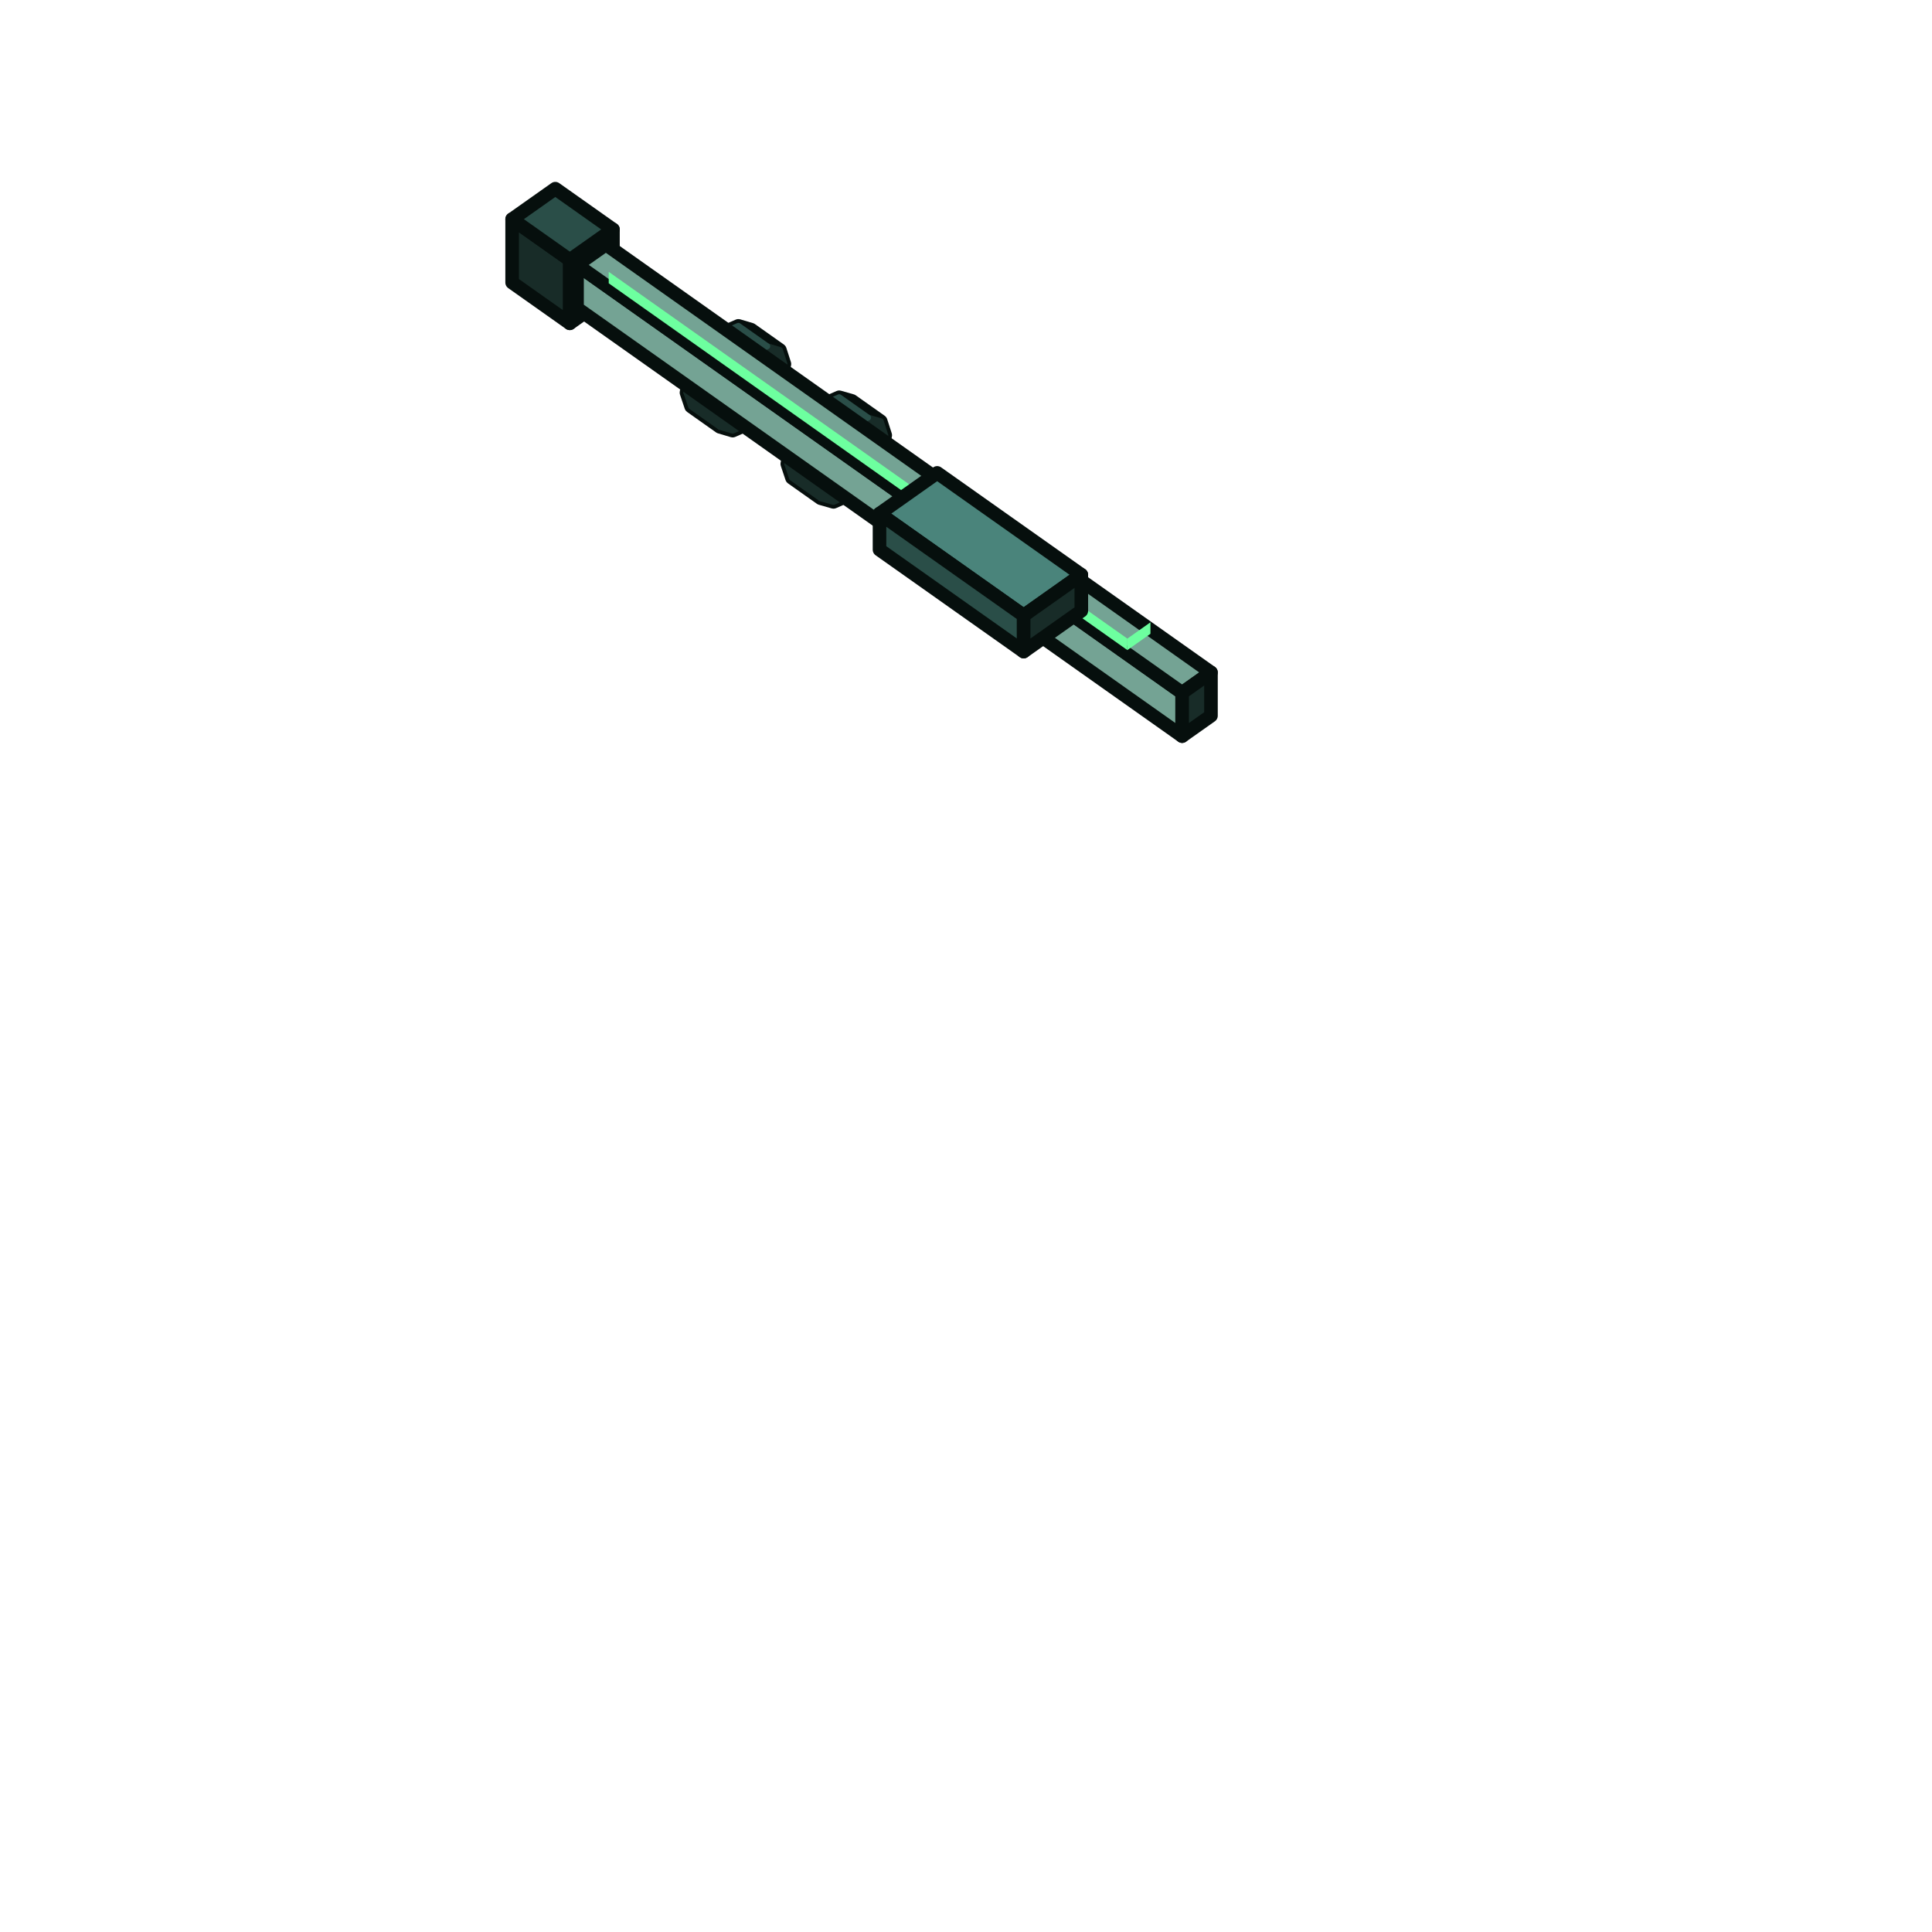
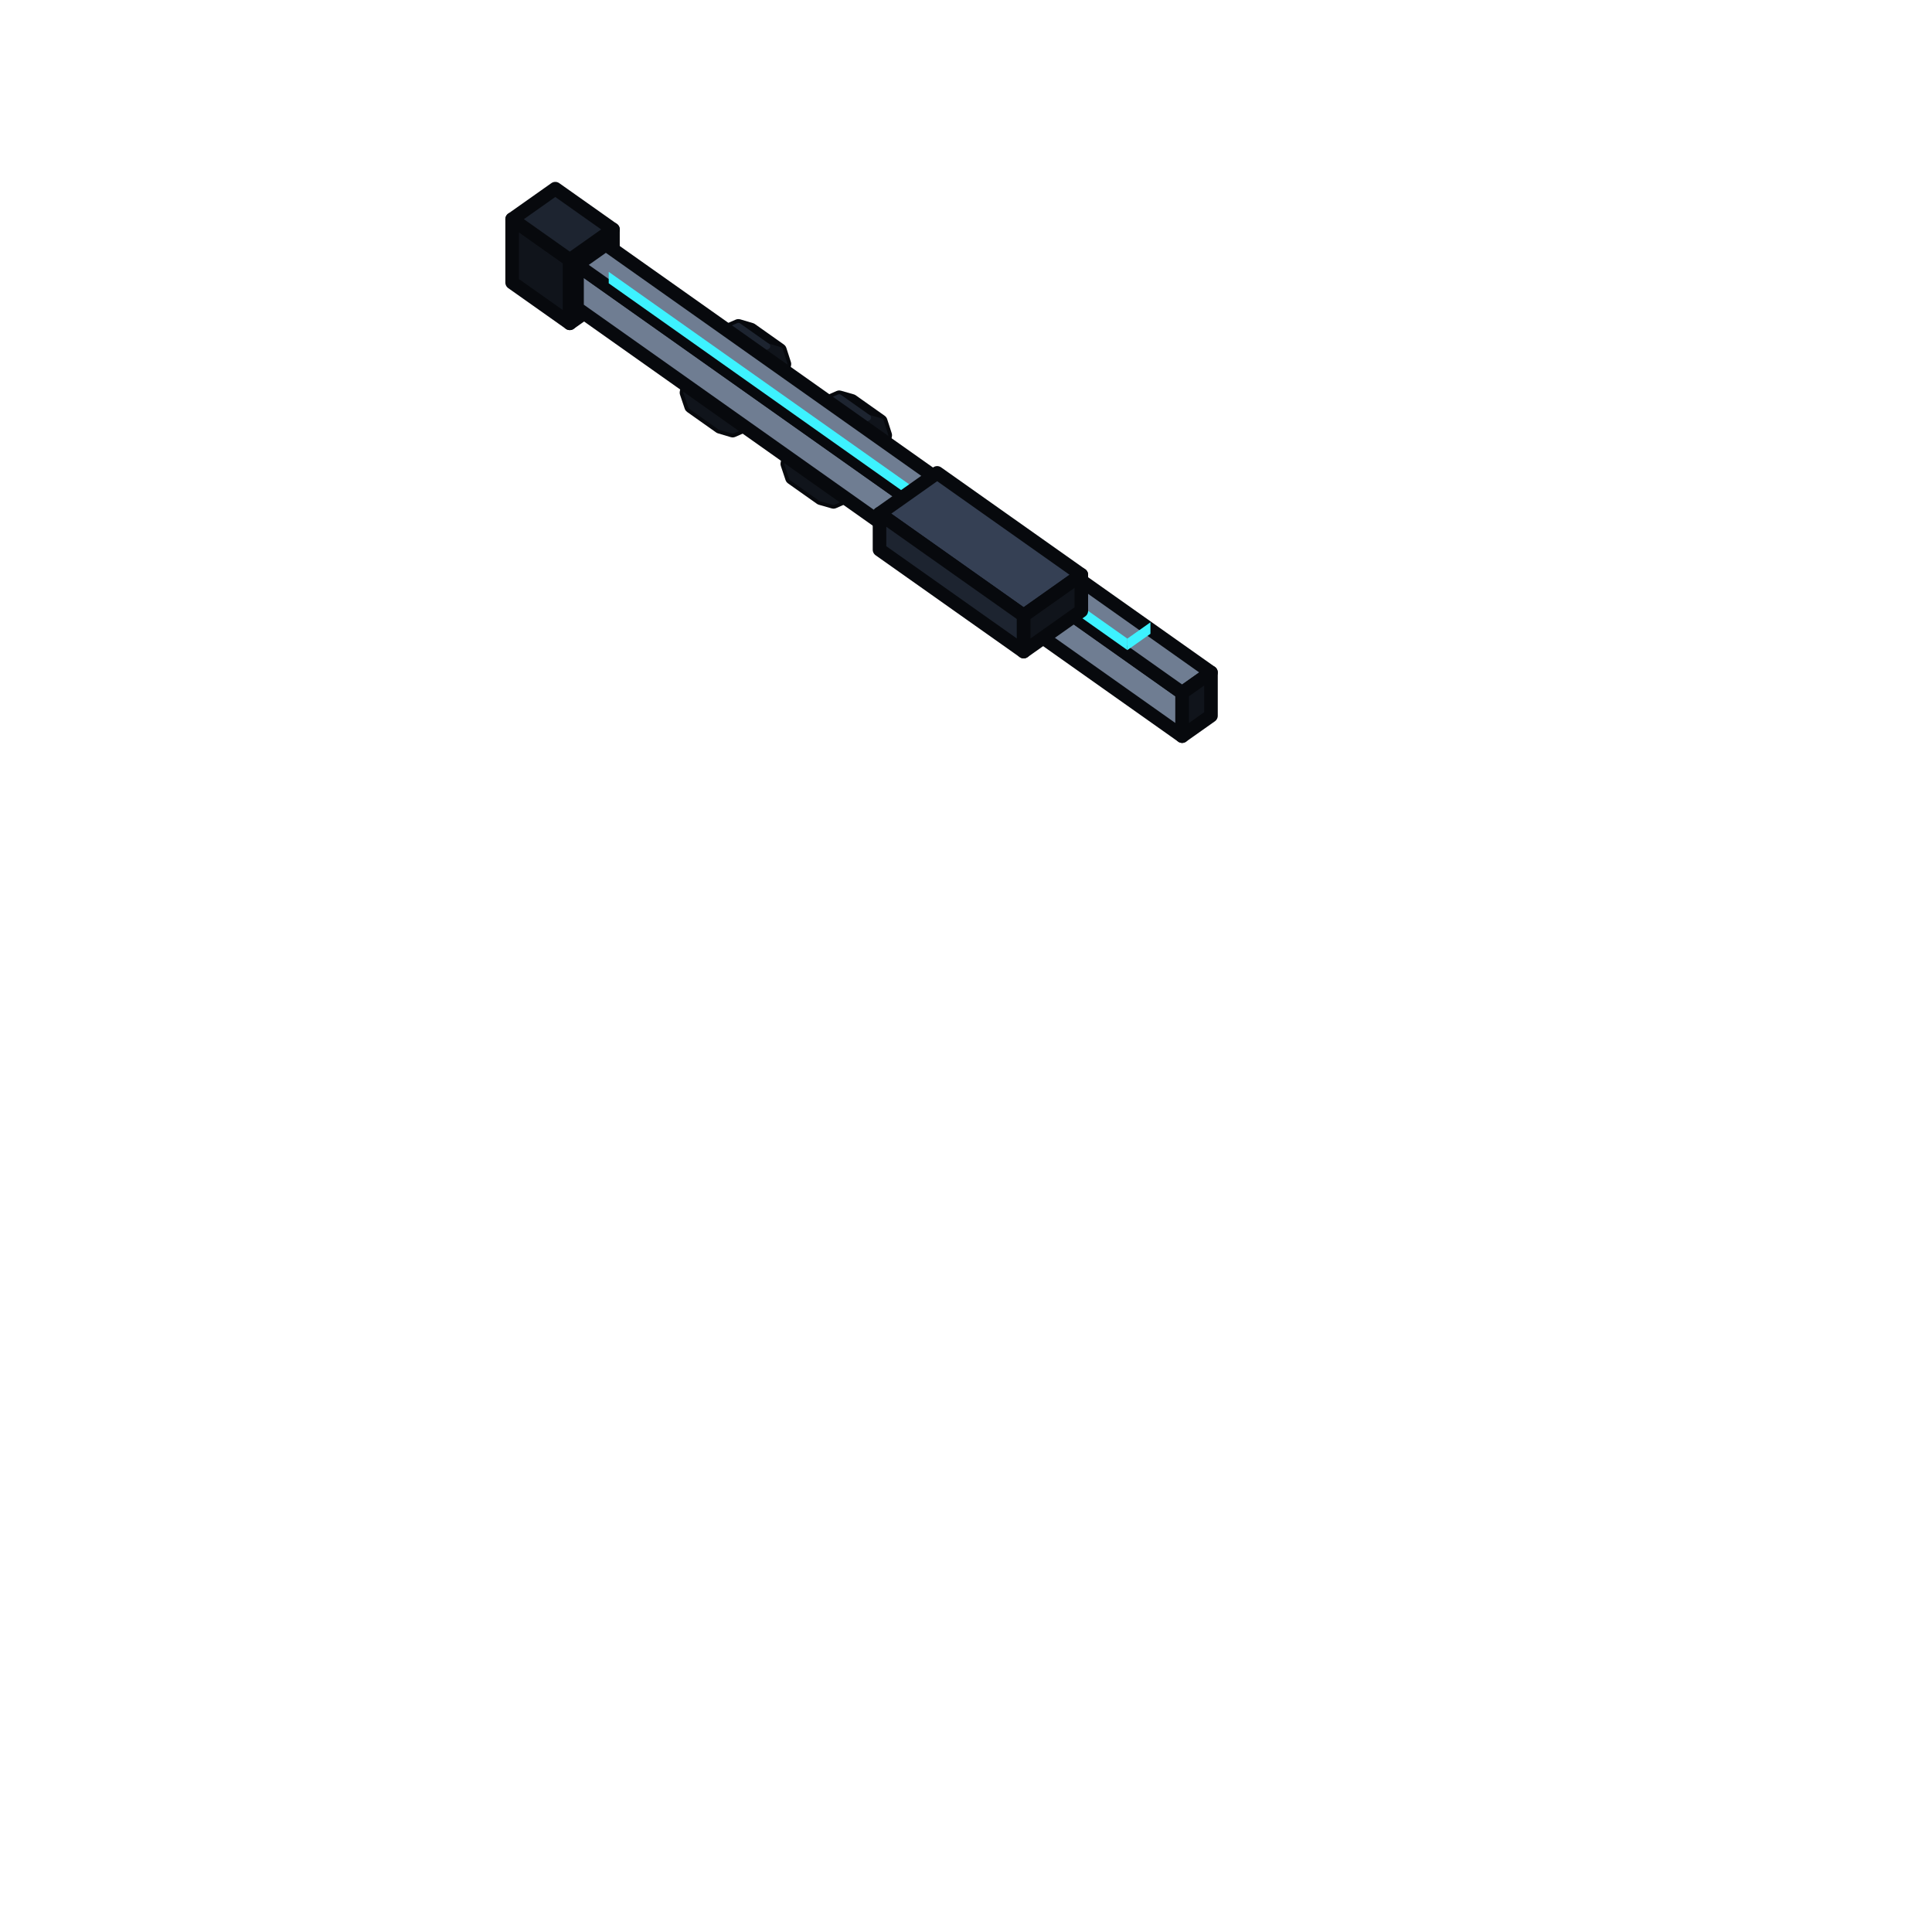
<svg xmlns="http://www.w3.org/2000/svg" viewBox="0 0 128 128" width="128" height="128" data-part-id="eq_rail_lance" data-type="equipment" data-direction="west">
-   <g stroke="#060f0d" stroke-width="0.9" stroke-linejoin="round">
-     <path d="M33.93 18.72 L37.75 21.42 L37.75 17.22 L33.93 14.52 Z" fill="#182c28" />
-     <path d="M37.75 21.42 L40.61 19.4 L40.61 15.2 L37.75 17.22 Z" fill="#182c28" />
-     <path d="M40.61 15.2 L36.79 12.5 L33.93 14.52 L37.75 17.22 Z" fill="#2a4e48" />
+   <g stroke="#07090d" stroke-width="0.9" stroke-linejoin="round">
+     <path d="M33.93 18.72 L37.75 21.42 L37.75 17.22 L33.93 14.52 Z" fill="#10141b" />
+     <path d="M37.75 21.42 L40.61 19.4 L40.61 15.2 L37.75 17.22 Z" fill="#10141b" />
+     <path d="M40.61 15.2 L36.79 12.5 L33.93 14.52 L37.75 17.22 Z" fill="#1d2430" />
    <path d="M45.48 26.01 L45.79 24.64 L46.63 23.21 L47.77 22.09 L48.92 21.59 L49.76 21.84 L51.67 23.19 L51.97 24.12 L51.67 25.48 L50.83 26.91 L49.68 28.03 L48.54 28.53 L47.7 28.28 L45.79 26.93 Z" fill="none" />
-     <path d="M47.7 28.28 L48.54 28.53 L49.68 28.03 L50.83 26.91 L51.67 25.48 L51.97 24.12 L51.67 23.19 L50.83 22.94 L49.68 23.44 L48.54 24.56 L47.7 25.99 L47.39 27.36 Z" fill="#182c28" stroke="#182c28" stroke-width="0.4" />
-     <path d="M49.68 23.44 L50.83 22.94 L48.92 21.59 L47.77 22.09 Z" fill="#2a4e48" stroke="#2a4e48" stroke-width="0.4" />
-     <path d="M47.7 28.28 L47.39 27.36 L45.48 26.01 L45.79 26.93 Z" fill="#182c28" stroke="#182c28" stroke-width="0.4" />
-     <path d="M47.39 27.36 L47.7 25.99 L45.79 24.64 L45.48 26.01 Z" fill="#182c28" stroke="#182c28" stroke-width="0.4" />
-     <path d="M48.54 24.56 L49.68 23.44 L47.77 22.09 L46.63 23.21 Z" fill="#2a4e48" stroke="#2a4e48" stroke-width="0.4" />
-     <path d="M47.7 25.99 L48.54 24.56 L46.63 23.21 L45.79 24.64 Z" fill="#2a4e48" stroke="#2a4e48" stroke-width="0.4" />
+     <path d="M47.7 28.28 L48.54 28.53 L49.68 28.03 L50.83 26.91 L51.67 25.48 L51.97 24.12 L51.67 23.19 L50.83 22.94 L49.68 23.44 L48.54 24.56 L47.7 25.99 L47.39 27.36 Z" fill="#10141b" stroke="#10141b" stroke-width="0.4" />
+     <path d="M49.68 23.44 L50.83 22.94 L48.92 21.59 L47.77 22.09 Z" fill="#1d2430" stroke="#1d2430" stroke-width="0.4" />
+     <path d="M47.7 28.28 L47.39 27.36 L45.48 26.01 L45.79 26.93 Z" fill="#10141b" stroke="#10141b" stroke-width="0.4" />
+     <path d="M47.39 27.36 L47.7 25.99 L45.79 24.64 L45.48 26.01 Z" fill="#10141b" stroke="#10141b" stroke-width="0.4" />
+     <path d="M48.54 24.56 L49.68 23.44 L47.77 22.09 L46.63 23.21 Z" fill="#1d2430" stroke="#1d2430" stroke-width="0.4" />
+     <path d="M47.7 25.99 L48.54 24.56 L46.63 23.21 L45.79 24.64 Z" fill="#1d2430" stroke="#1d2430" stroke-width="0.4" />
    <path d="M52.16 30.73 L52.47 29.37 L53.31 27.94 L54.45 26.82 L55.6 26.32 L56.44 26.56 L58.35 27.91 L58.65 28.84 L58.35 30.2 L57.51 31.63 L56.36 32.75 L55.22 33.25 L54.38 33.01 L52.47 31.66 Z" fill="none" />
-     <path d="M54.38 33.01 L55.22 33.25 L56.36 32.75 L57.51 31.63 L58.35 30.2 L58.65 28.84 L58.35 27.91 L57.51 27.67 L56.36 28.17 L55.22 29.29 L54.38 30.72 L54.07 32.08 Z" fill="#182c28" stroke="#182c28" stroke-width="0.4" />
-     <path d="M56.36 28.17 L57.51 27.67 L55.6 26.32 L54.45 26.82 Z" fill="#2a4e48" stroke="#2a4e48" stroke-width="0.4" />
-     <path d="M54.38 33.01 L54.07 32.08 L52.16 30.73 L52.47 31.66 Z" fill="#182c28" stroke="#182c28" stroke-width="0.4" />
-     <path d="M54.07 32.08 L54.38 30.72 L52.47 29.37 L52.16 30.73 Z" fill="#182c28" stroke="#182c28" stroke-width="0.4" />
-     <path d="M55.22 29.29 L56.36 28.17 L54.45 26.82 L53.31 27.94 Z" fill="#2a4e48" stroke="#2a4e48" stroke-width="0.4" />
-     <path d="M54.38 30.72 L55.22 29.29 L53.31 27.94 L52.47 29.37 Z" fill="#2a4e48" stroke="#2a4e48" stroke-width="0.4" />
-     <path d="M38.23 20.42 L78.32 48.77 L78.32 45.9 L38.23 17.55 Z" fill="#74a394" />
-     <path d="M76.22 41.23 L41.85 16.93 L40.33 18.01 L74.69 42.31 Z" fill="#6dff9f" stroke="none" />
-     <path d="M80.23 44.55 L40.14 16.2 L38.23 17.55 L78.32 45.9 Z" fill="#74a394" />
-     <path d="M40.33 18.77 L74.69 43.07 L74.69 42.31 L40.33 18.01 Z" fill="#6dff9f" stroke="none" />
-     <path d="M71.64 38.08 L62.09 31.33 L58.27 34.03 L67.82 40.78 Z" fill="#4a847b" />
-     <path d="M58.27 36.42 L67.82 43.17 L67.82 40.78 L58.27 34.03 Z" fill="#2a4e48" />
-     <path d="M67.82 43.17 L71.64 40.47 L71.64 38.08 L67.82 40.78 Z" fill="#182c28" />
-     <path d="M74.69 43.07 L76.22 41.99 L76.22 41.23 L74.69 42.31 Z" fill="#6dff9f" stroke="none" />
-     <path d="M78.32 48.77 L80.23 47.42 L80.23 44.55 L78.32 45.9 Z" fill="#182c28" />
+     <path d="M54.38 33.01 L55.22 33.25 L56.36 32.75 L57.51 31.63 L58.35 30.2 L58.65 28.84 L58.35 27.91 L57.51 27.67 L56.36 28.17 L55.22 29.29 L54.38 30.72 L54.07 32.08 Z" fill="#10141b" stroke="#10141b" stroke-width="0.4" />
+     <path d="M56.36 28.17 L57.51 27.67 L55.6 26.32 L54.45 26.82 Z" fill="#1d2430" stroke="#1d2430" stroke-width="0.4" />
+     <path d="M54.38 33.01 L54.07 32.08 L52.16 30.73 L52.47 31.66 Z" fill="#10141b" stroke="#10141b" stroke-width="0.4" />
+     <path d="M54.07 32.08 L54.38 30.72 L52.47 29.37 L52.16 30.73 Z" fill="#10141b" stroke="#10141b" stroke-width="0.4" />
+     <path d="M55.22 29.29 L56.36 28.17 L54.45 26.82 L53.31 27.94 Z" fill="#1d2430" stroke="#1d2430" stroke-width="0.4" />
+     <path d="M54.38 30.72 L55.22 29.29 L53.31 27.94 L52.47 29.37 Z" fill="#1d2430" stroke="#1d2430" stroke-width="0.4" />
+     <path d="M38.23 20.42 L78.32 48.77 L78.32 45.9 L38.23 17.55 Z" fill="#6f7d92" />
+     <path d="M76.22 41.23 L41.85 16.93 L40.33 18.01 L74.69 42.31 Z" fill="#3df2ff" stroke="none" />
+     <path d="M80.23 44.55 L40.14 16.2 L38.23 17.55 L78.32 45.9 Z" fill="#6f7d92" />
+     <path d="M40.33 18.77 L74.69 43.07 L74.69 42.31 L40.33 18.01 Z" fill="#3df2ff" stroke="none" />
+     <path d="M71.64 38.08 L62.09 31.33 L58.27 34.03 L67.82 40.78 Z" fill="#354054" />
+     <path d="M58.27 36.42 L67.82 43.17 L67.82 40.78 L58.27 34.03 Z" fill="#1d2430" />
+     <path d="M67.82 43.17 L71.64 40.47 L71.64 38.08 L67.82 40.78 Z" fill="#10141b" />
+     <path d="M74.69 43.07 L76.22 41.99 L76.22 41.23 L74.69 42.31 Z" fill="#3df2ff" stroke="none" />
+     <path d="M78.32 48.77 L80.23 47.42 L80.23 44.55 L78.32 45.9 Z" fill="#10141b" />
  </g>
</svg>
